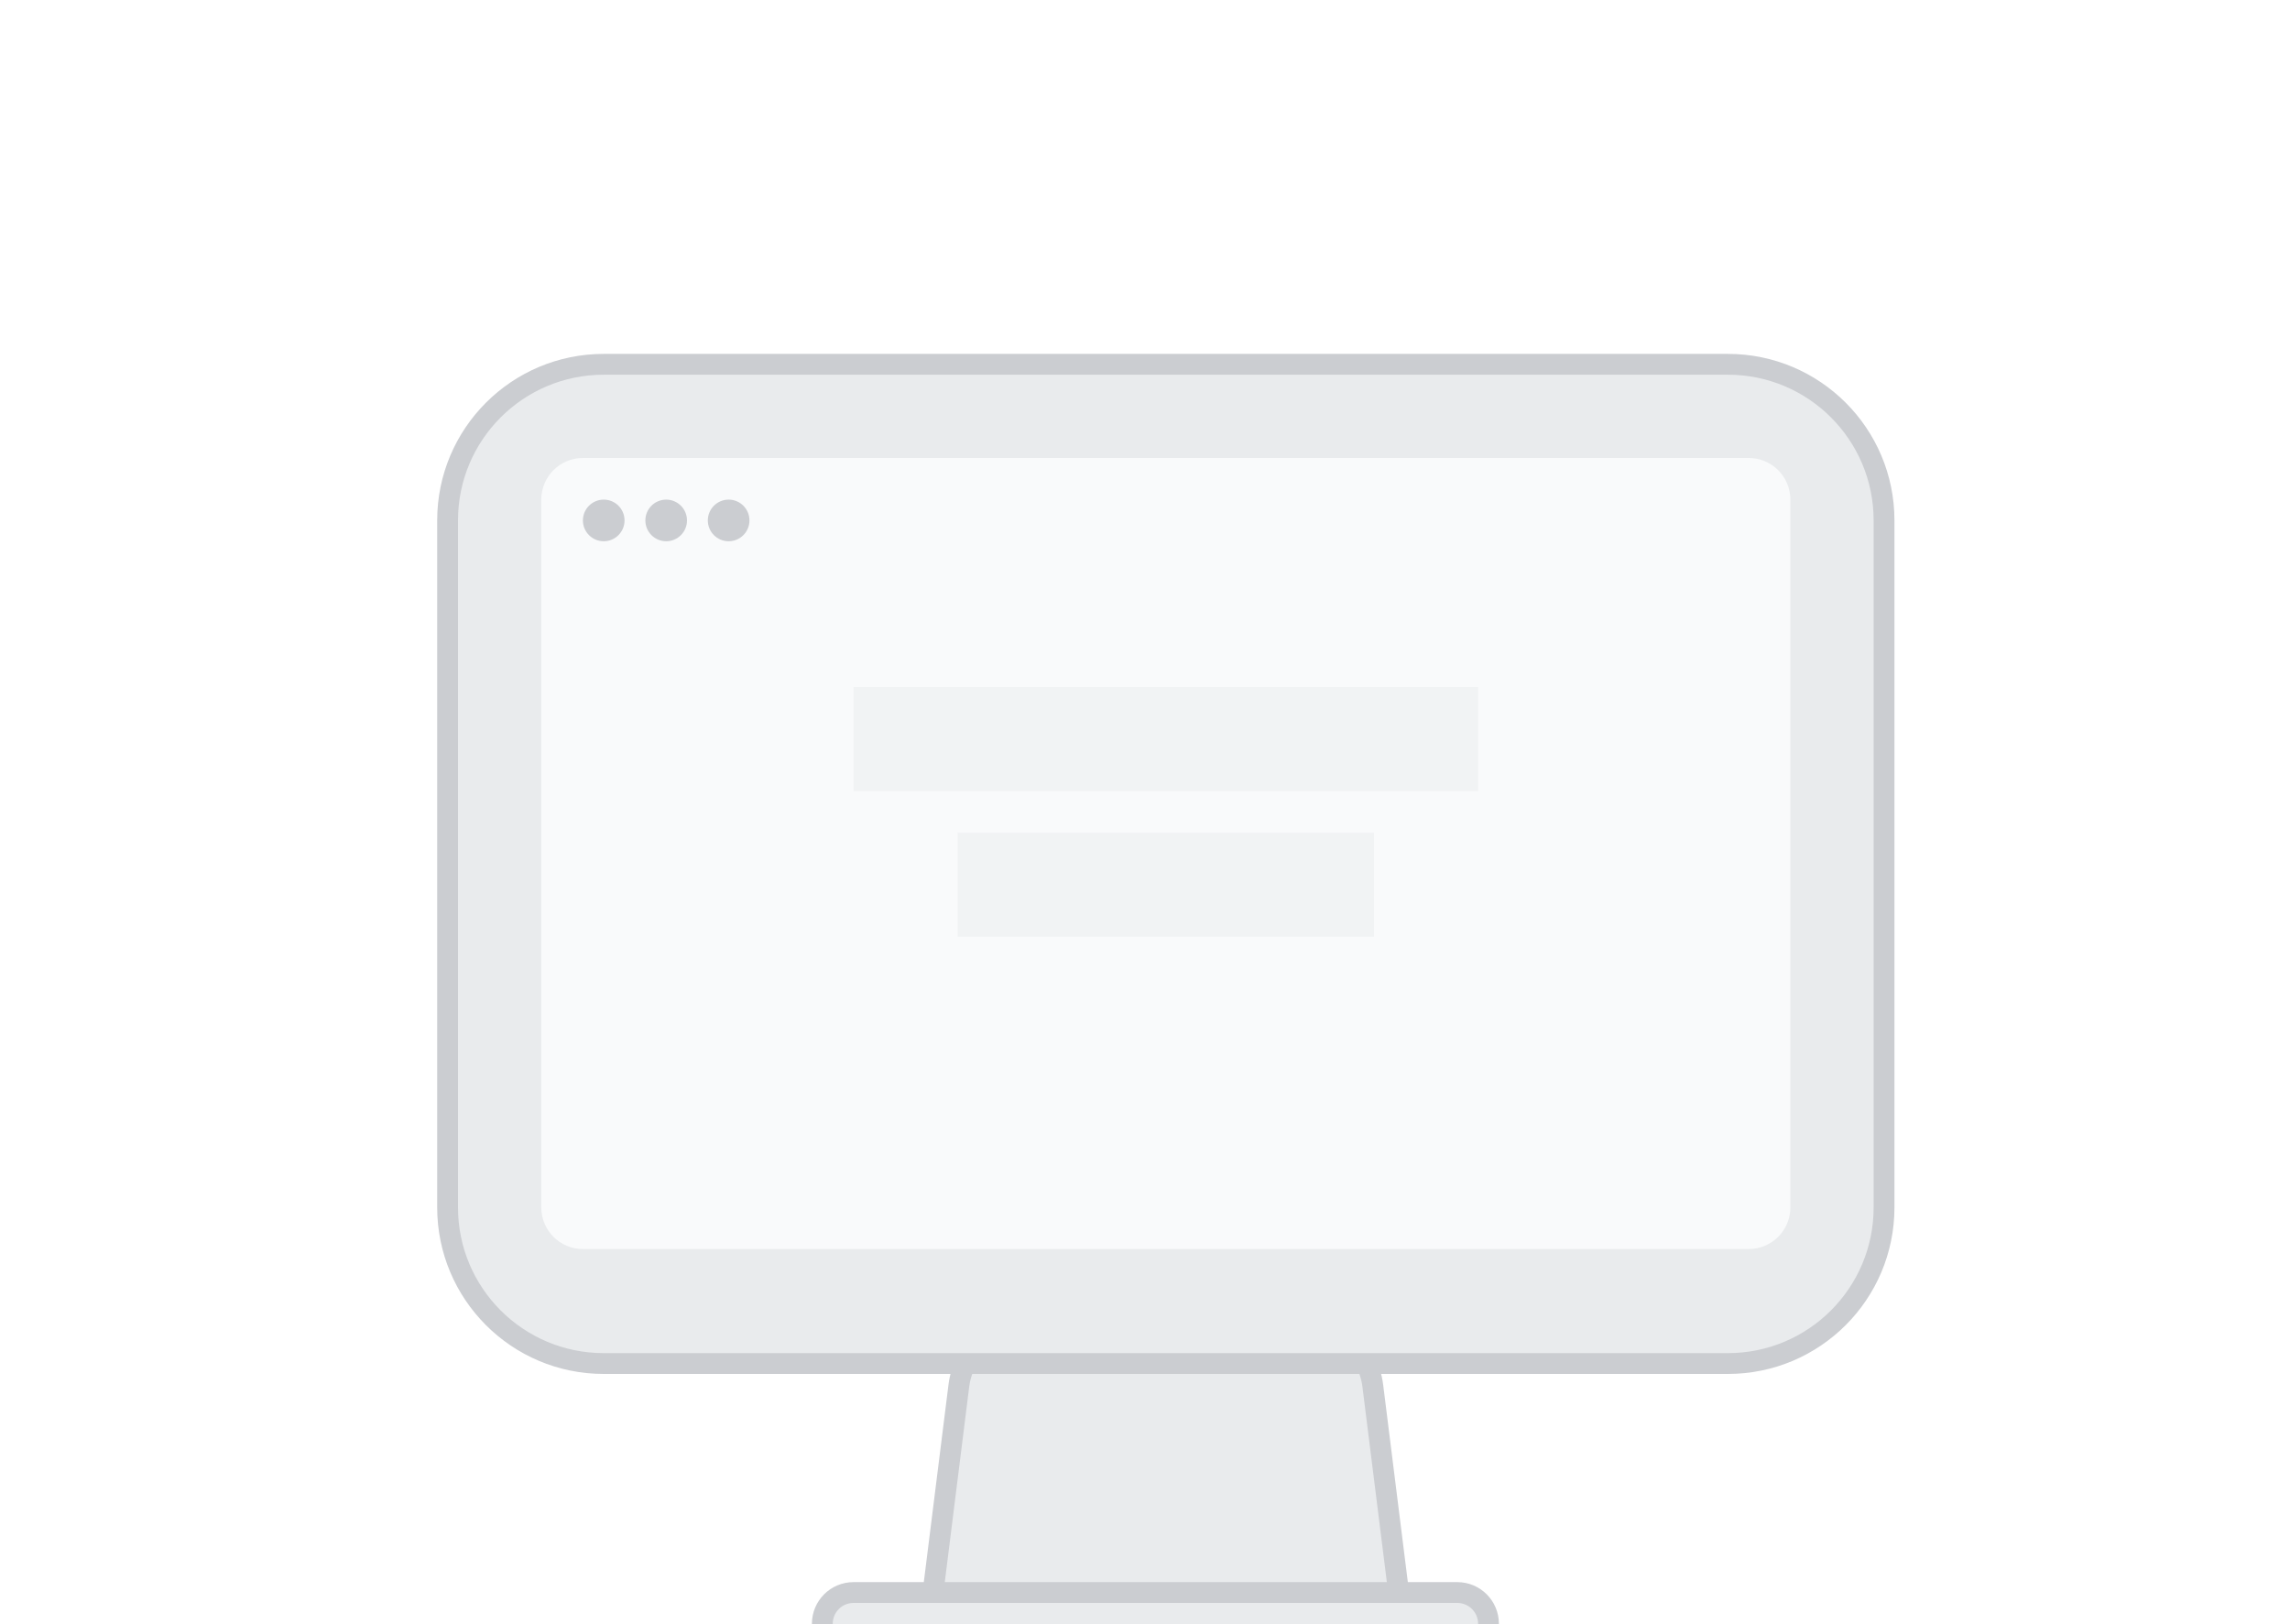
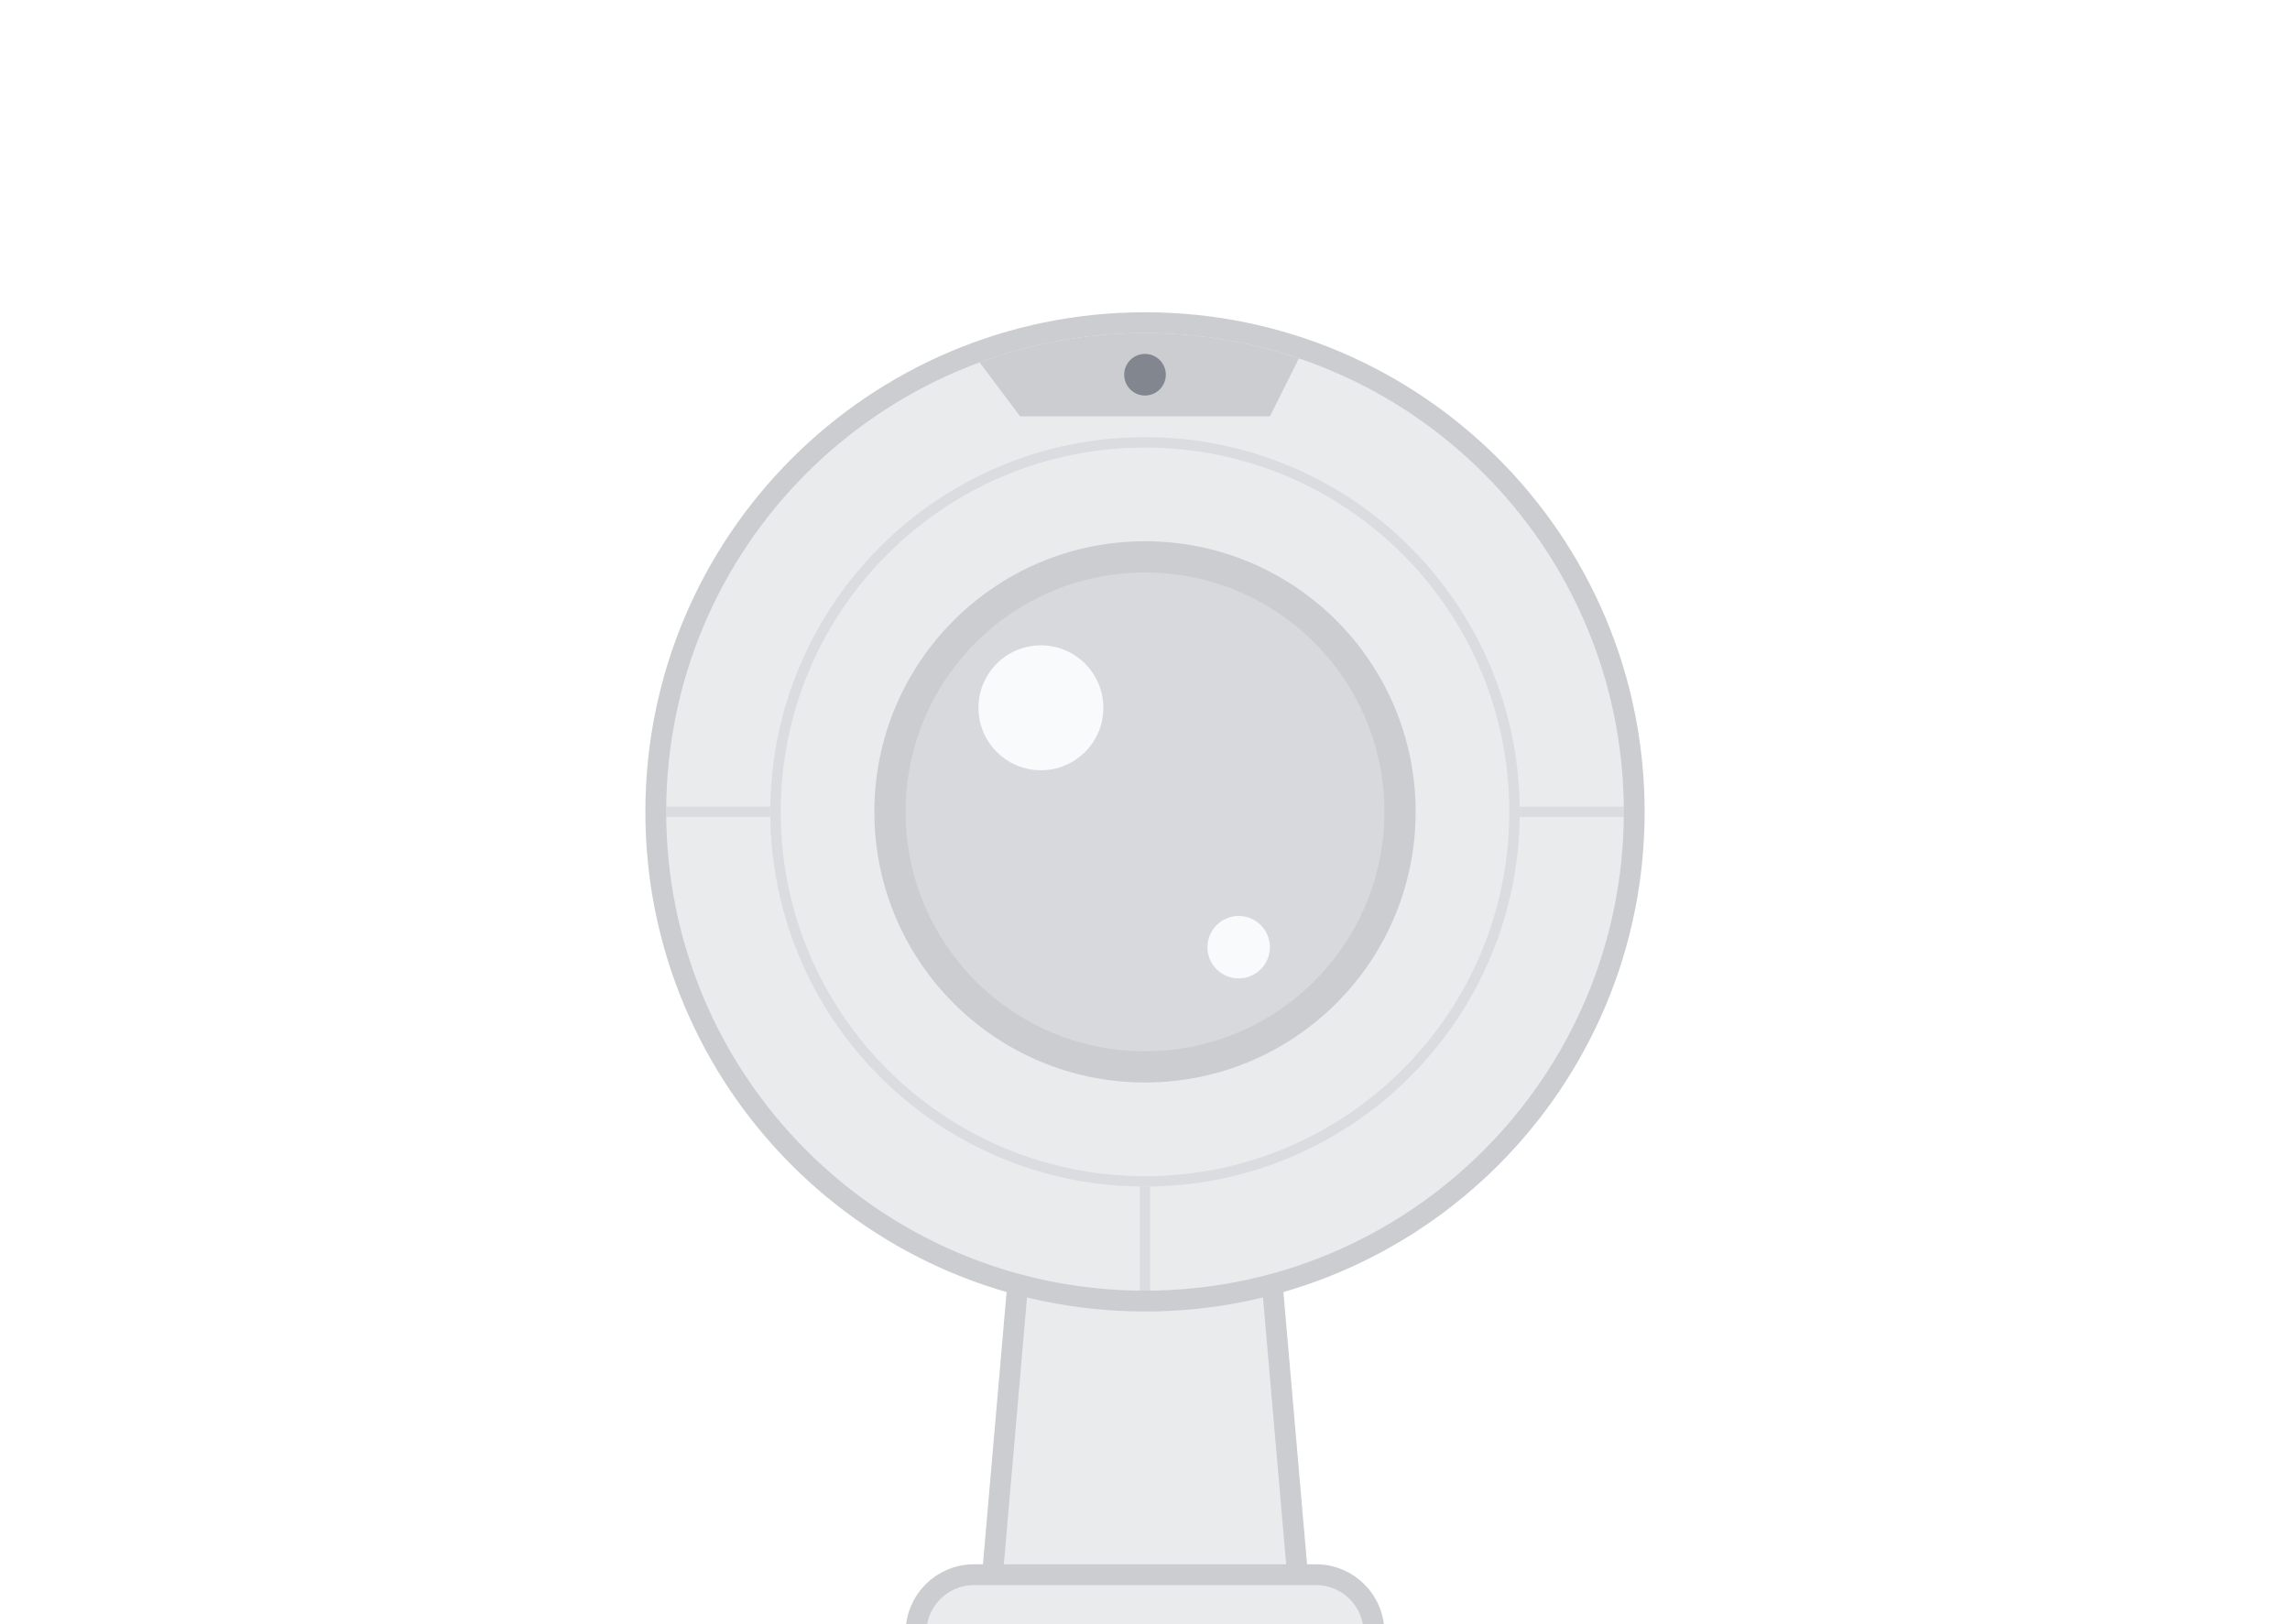
<svg xmlns="http://www.w3.org/2000/svg" width="110" height="78" viewBox="0 0 110 78" fill="none">
-   <path d="M49.531 63.5H62.469C64.234 63.5 65.723 64.814 65.942 66.566L67.434 78.5H44.566L46.058 66.566C46.277 64.814 47.766 63.5 49.531 63.5Z" fill="#E9EBED" stroke="#CBCDD1" />
-   <rect x="21.5" y="17.5" width="69" height="48" rx="7.5" fill="#E9EBED" stroke="#CBCDD1" />
-   <rect x="26" y="22" width="60" height="38" rx="2" fill="#F9FAFB" />
-   <circle cx="29" cy="25" r="1" fill="#CBCDD1" />
-   <circle cx="32" cy="25" r="1" fill="#CBCDD1" />
-   <circle cx="35" cy="25" r="1" fill="#CBCDD1" />
-   <rect opacity="0.5" x="41" y="33" width="30" height="5" fill="#E9EBED" />
-   <rect opacity="0.5" x="46" y="40" width="20" height="5" fill="#E9EBED" />
-   <rect x="39.5" y="76.5" width="32" height="3" rx="1.5" fill="#E9EBED" stroke="#CBCDD1" />
+   <path d="m47.44 78.33 1.804-20.759h11.512L62.56 78.33a1.143 1.143 0 0 1-1.139 1.241H48.578c-.67 0-1.197-.574-1.139-1.241Z" fill="#E9EBED" stroke="#CBCDD1" />
+   <rect x="44" y="75.643" width="22" height="5.571" rx="2.786" fill="#E9EBED" stroke="#CBCDD1" />
+   <circle cx="55" cy="39" r="23.5" fill="#E9EBED" stroke="#CBCDD1" />
+   <mask id="a" style="mask-type:alpha" maskUnits="userSpaceOnUse" x="32" y="16" width="46" height="46">
+     <circle cx="55" cy="39" r="22.5" fill="#CBCDD1" stroke="#CBCDD1" />
+   </mask>
+   <g mask="url(#a)">
+     <path d="M46 16h17l-2 4H49l-3-4Z" fill="#CBCDD1" />
+   </g>
+   <circle opacity=".5" cx="55" cy="39" r="17.75" stroke="#CBCDD1" stroke-width=".5" />
+   <circle cx="55" cy="39" r="12.25" fill="#CBCDD1" fill-opacity=".6" stroke="#CBCDD1" stroke-width="1.5" />
+   <path opacity=".5" d="M37 39h-5m23 18v5m18-23h5" stroke="#CBCDD1" stroke-width=".5" />
+   <circle cx="59.5" cy="45.5" r="1.5" fill="#F9FAFB" />
+   <circle cx="50" cy="34" r="3" fill="#F9FAFB" />
+   <circle cx="55" cy="18" r="1" fill="#82868E" />
</svg>
